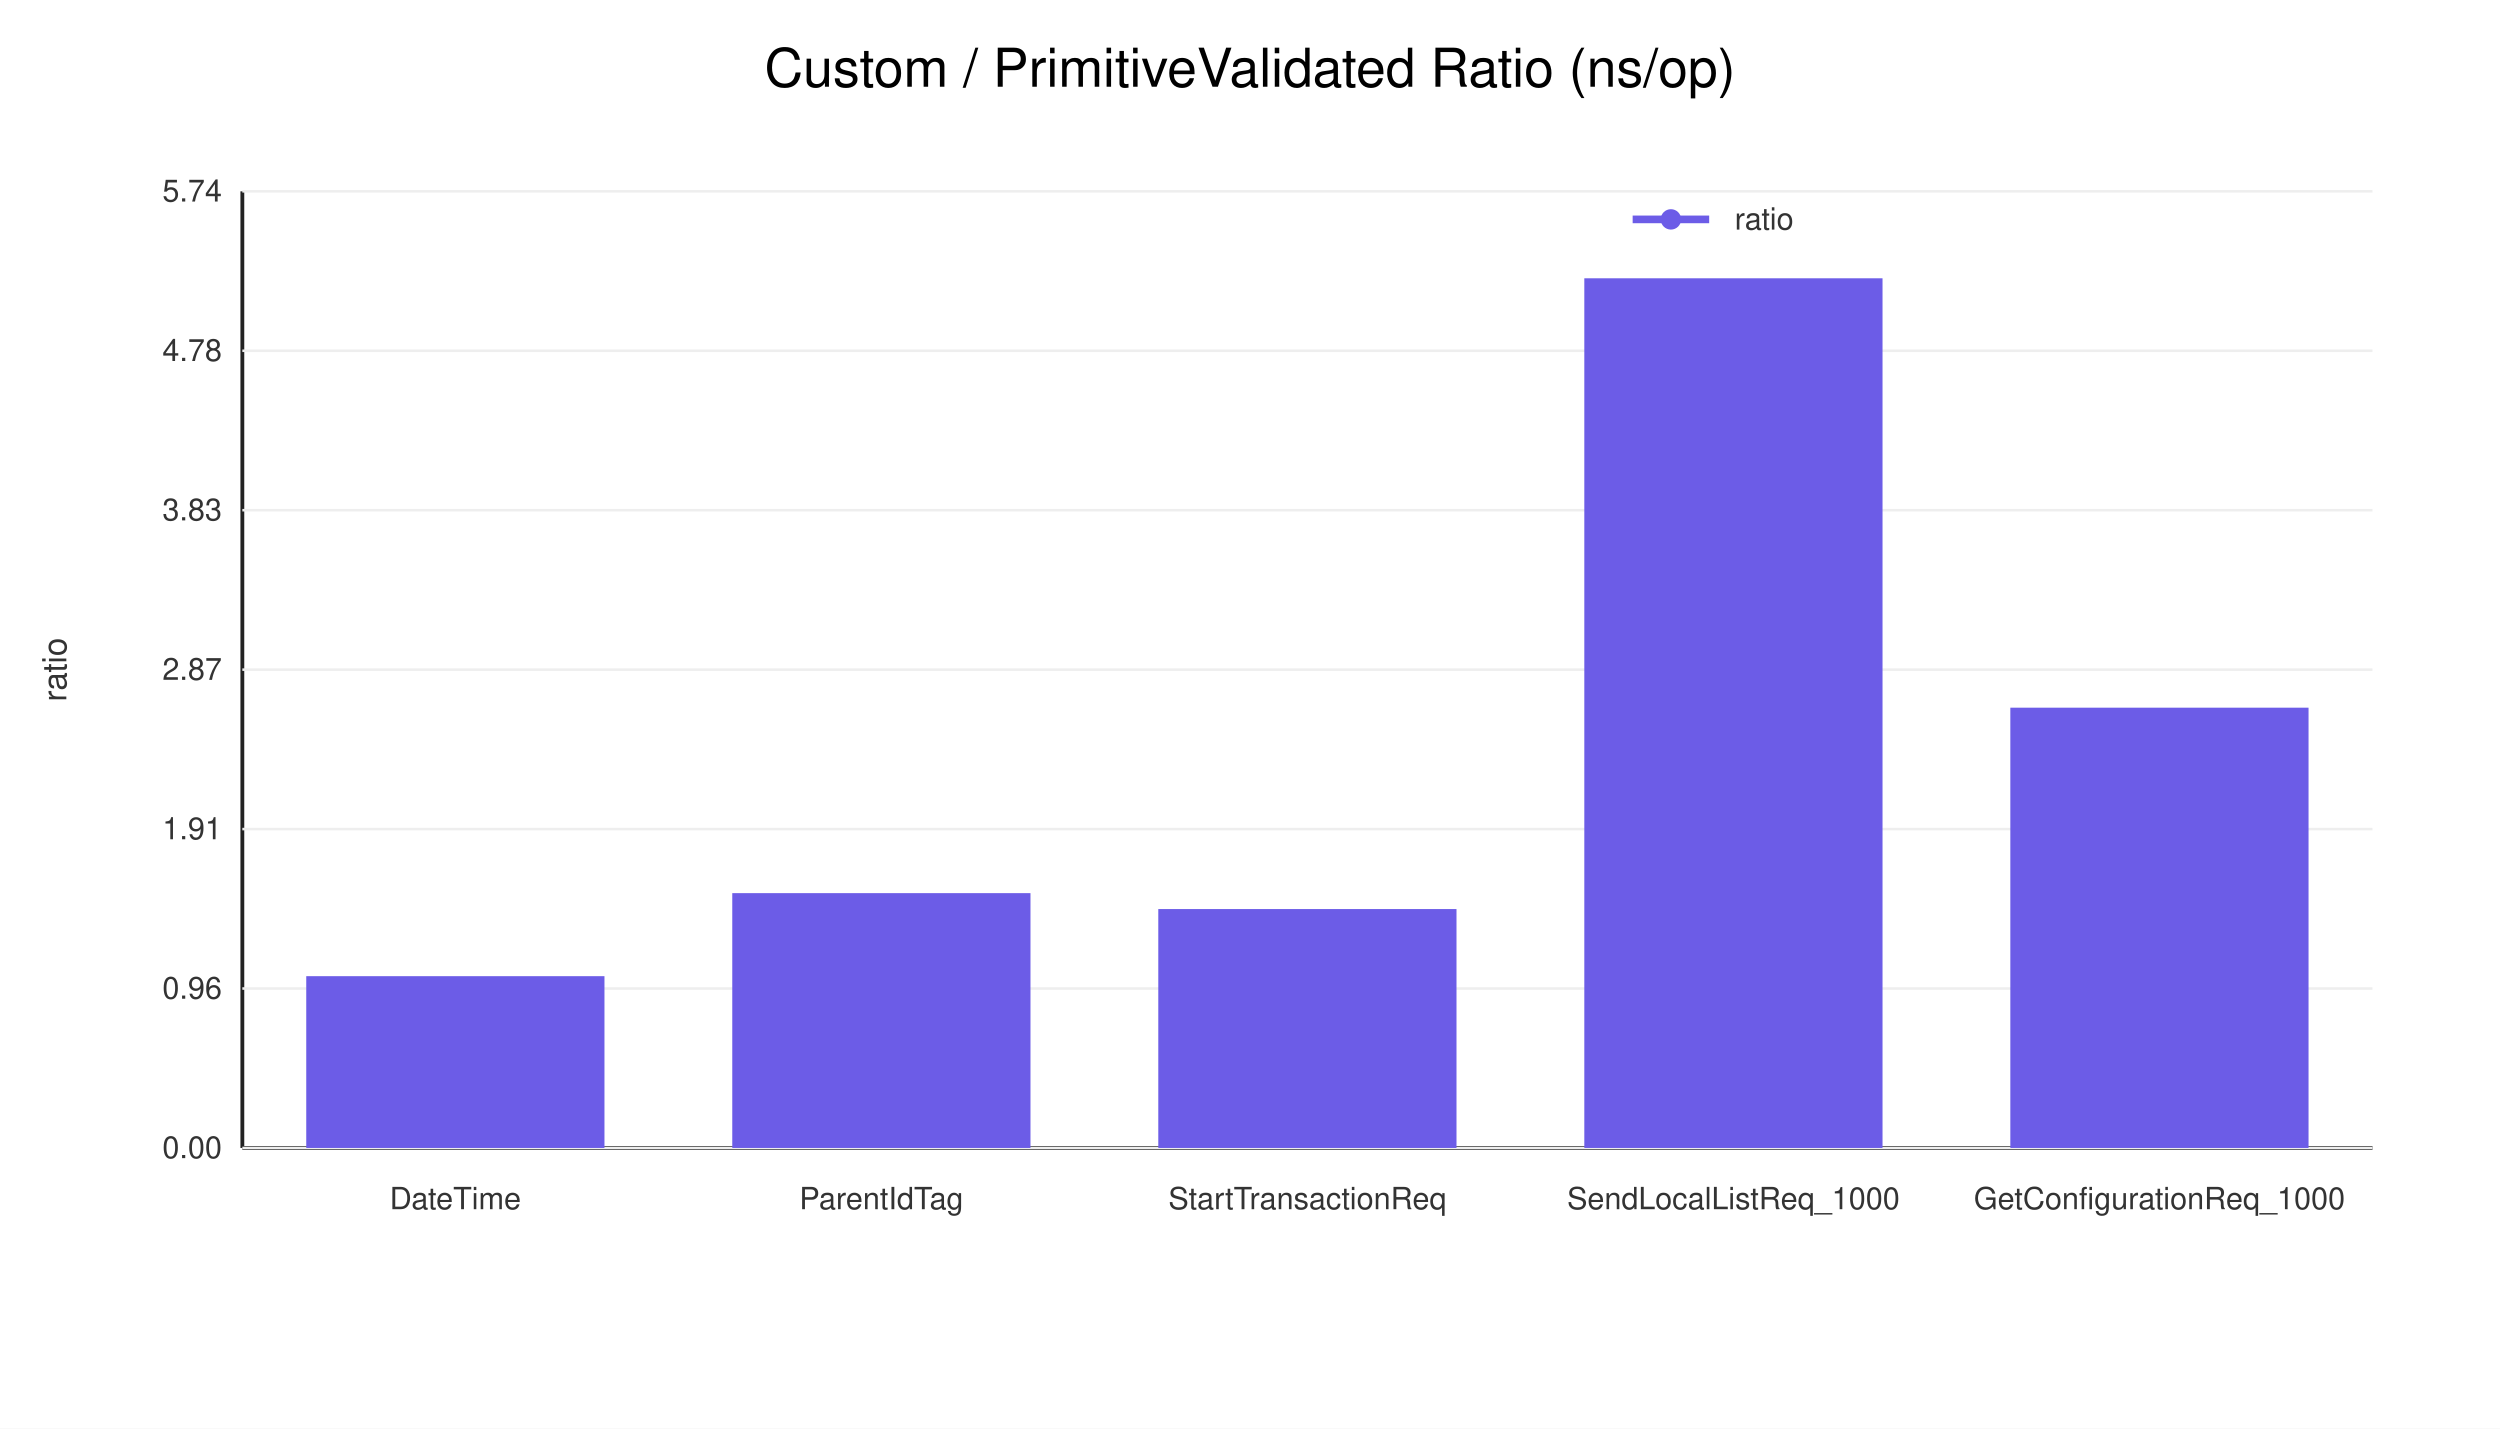
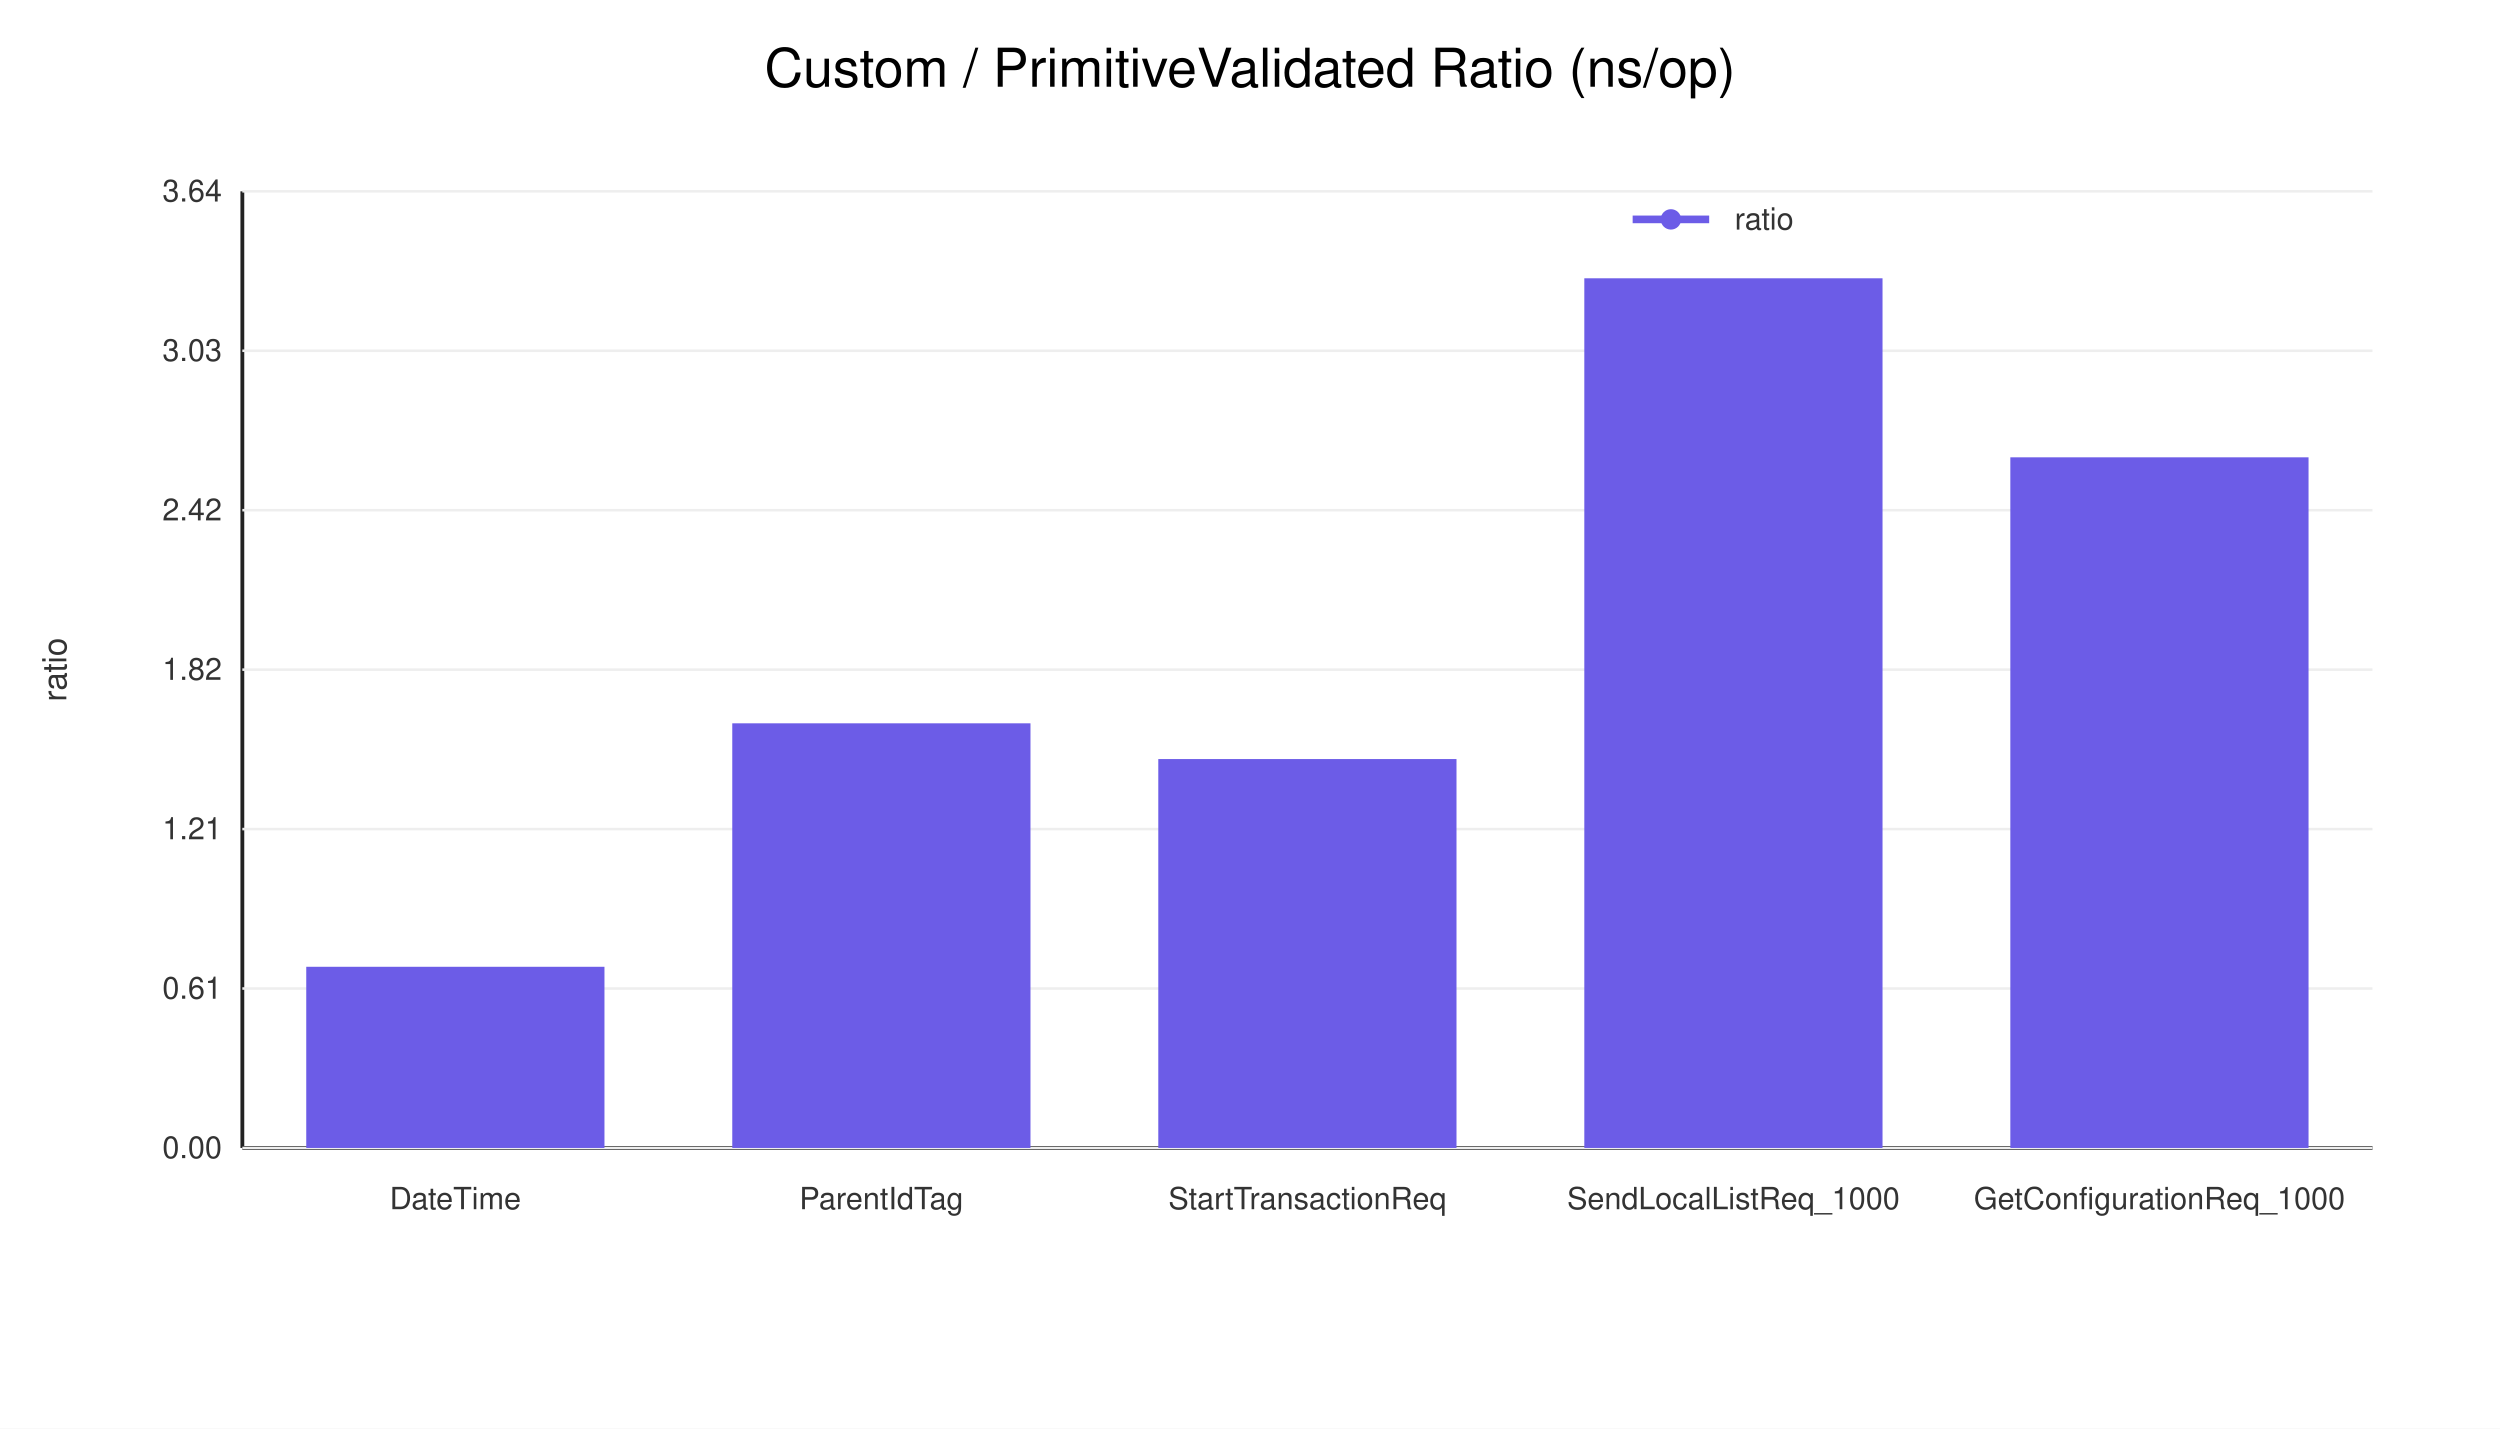
<svg xmlns="http://www.w3.org/2000/svg" width="980" height="560" viewBox="0 0 980 560">
  <rect x="0" y="0" width="100%" height="100%" fill="white" />
  <text x="490" y="34" font-size="21" text-anchor="middle" font-family="Helvetica,Arial,sans-serif">Custom / PrimitiveValidated Ratio (ns/op)</text>
  <line x1="95.00" y1="450.00" x2="930.00" y2="450.00" stroke="#222" stroke-width="1.5" />
  <line x1="95.00" y1="75.00" x2="95.00" y2="450.00" stroke="#222" stroke-width="1.5" />
  <text x="178.50" y="474.00" font-size="12" text-anchor="middle" fill="#333" font-family="Helvetica,Arial,sans-serif">DateTime</text>
  <text x="345.50" y="474.00" font-size="12" text-anchor="middle" fill="#333" font-family="Helvetica,Arial,sans-serif">ParentIdTag</text>
  <text x="512.50" y="474.00" font-size="12" text-anchor="middle" fill="#333" font-family="Helvetica,Arial,sans-serif">StartTransactionReq</text>
  <text x="679.50" y="474.00" font-size="12" text-anchor="middle" fill="#333" font-family="Helvetica,Arial,sans-serif">SendLocalListReq_1000</text>
  <text x="846.50" y="474.00" font-size="12" text-anchor="middle" fill="#333" font-family="Helvetica,Arial,sans-serif">GetConfigurationReq_1000</text>
  <line x1="95.00" y1="450.00" x2="930.00" y2="450.00" stroke="#eee" />
  <text x="87.00" y="454.00" font-size="12" text-anchor="end" fill="#333" font-family="Helvetica,Arial,sans-serif">0.00</text>
  <line x1="95.00" y1="387.50" x2="930.00" y2="387.50" stroke="#eee" />
-   <text x="87.00" y="391.50" font-size="12" text-anchor="end" fill="#333" font-family="Helvetica,Arial,sans-serif">0.96</text>
+   <text x="87.00" y="391.50" font-size="12" text-anchor="end" fill="#333" font-family="Helvetica,Arial,sans-serif">0.61</text>
  <line x1="95.00" y1="325.00" x2="930.00" y2="325.00" stroke="#eee" />
-   <text x="87.00" y="329.00" font-size="12" text-anchor="end" fill="#333" font-family="Helvetica,Arial,sans-serif">1.91</text>
+   <text x="87.00" y="329.00" font-size="12" text-anchor="end" fill="#333" font-family="Helvetica,Arial,sans-serif">1.21</text>
  <line x1="95.00" y1="262.50" x2="930.00" y2="262.50" stroke="#eee" />
-   <text x="87.00" y="266.50" font-size="12" text-anchor="end" fill="#333" font-family="Helvetica,Arial,sans-serif">2.87</text>
+   <text x="87.00" y="266.50" font-size="12" text-anchor="end" fill="#333" font-family="Helvetica,Arial,sans-serif">1.82</text>
  <line x1="95.00" y1="200.00" x2="930.00" y2="200.00" stroke="#eee" />
-   <text x="87.00" y="204.00" font-size="12" text-anchor="end" fill="#333" font-family="Helvetica,Arial,sans-serif">3.83</text>
+   <text x="87.00" y="204.00" font-size="12" text-anchor="end" fill="#333" font-family="Helvetica,Arial,sans-serif">2.42</text>
  <line x1="95.00" y1="137.50" x2="930.00" y2="137.50" stroke="#eee" />
-   <text x="87.00" y="141.50" font-size="12" text-anchor="end" fill="#333" font-family="Helvetica,Arial,sans-serif">4.78</text>
+   <text x="87.00" y="141.50" font-size="12" text-anchor="end" fill="#333" font-family="Helvetica,Arial,sans-serif">3.03</text>
  <line x1="95.00" y1="75.00" x2="930.00" y2="75.00" stroke="#eee" />
-   <text x="87.00" y="79.00" font-size="12" text-anchor="end" fill="#333" font-family="Helvetica,Arial,sans-serif">5.74</text>
+   <text x="87.00" y="79.00" font-size="12" text-anchor="end" fill="#333" font-family="Helvetica,Arial,sans-serif">3.64</text>
  <text x="26" y="262.50" font-size="13" text-anchor="middle" fill="#333" transform="rotate(-90 26 262.50)" font-family="Helvetica,Arial,sans-serif">ratio</text>
-   <rect x="120.05" y="382.66" width="116.90" height="67.34" fill="#6c5ce7" />
-   <rect x="287.05" y="350.11" width="116.90" height="99.89" fill="#6c5ce7" />
-   <rect x="454.05" y="356.35" width="116.90" height="93.65" fill="#6c5ce7" />
+   <rect x="120.05" y="378.98" width="116.90" height="71.02" fill="#6c5ce7" />
+   <rect x="287.05" y="283.54" width="116.90" height="166.46" fill="#6c5ce7" />
+   <rect x="454.05" y="297.55" width="116.90" height="152.45" fill="#6c5ce7" />
  <rect x="621.05" y="109.09" width="116.90" height="340.91" fill="#6c5ce7" />
-   <rect x="788.05" y="277.41" width="116.90" height="172.59" fill="#6c5ce7" />
+   <rect x="788.05" y="179.27" width="116.90" height="270.73" fill="#6c5ce7" />
  <line x1="640.00" y1="86.00" x2="670.00" y2="86.00" stroke="#6c5ce7" stroke-width="3" />
  <circle cx="655.00" cy="86.00" r="4" fill="#6c5ce7" />
  <text x="680.00" y="90.00" font-size="12" fill="#333" font-family="Helvetica,Arial,sans-serif">ratio</text>
</svg>
